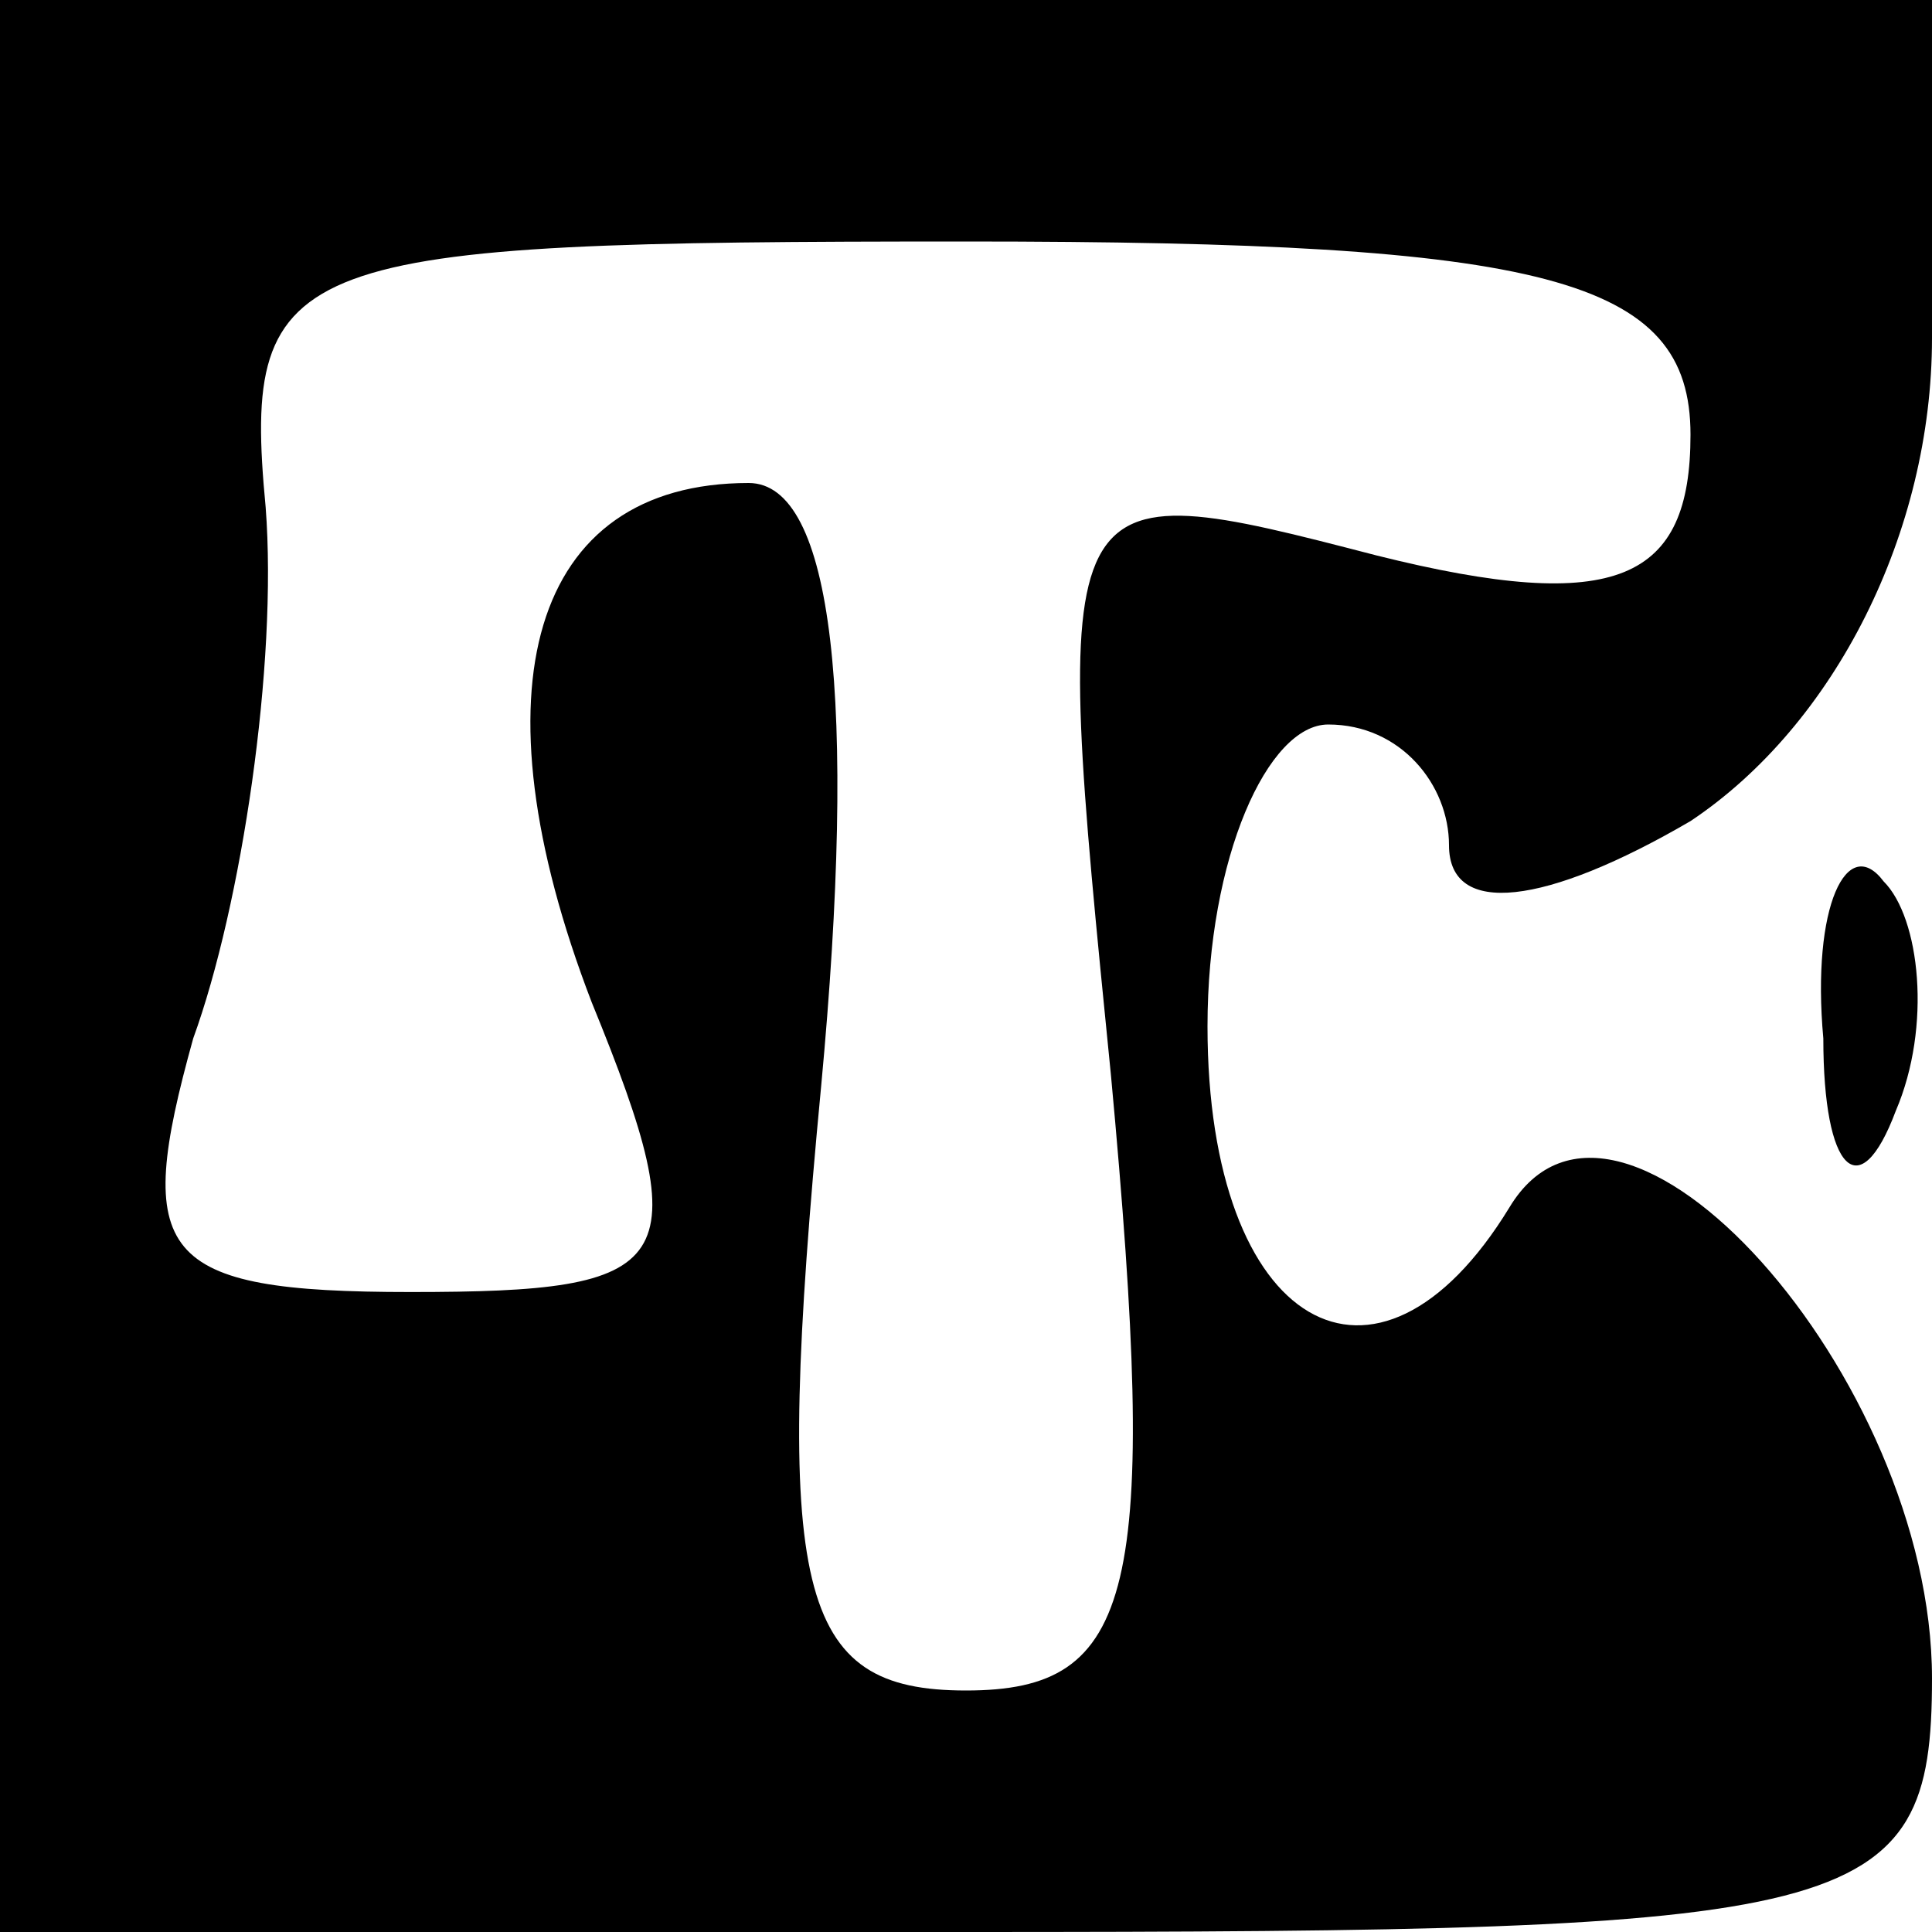
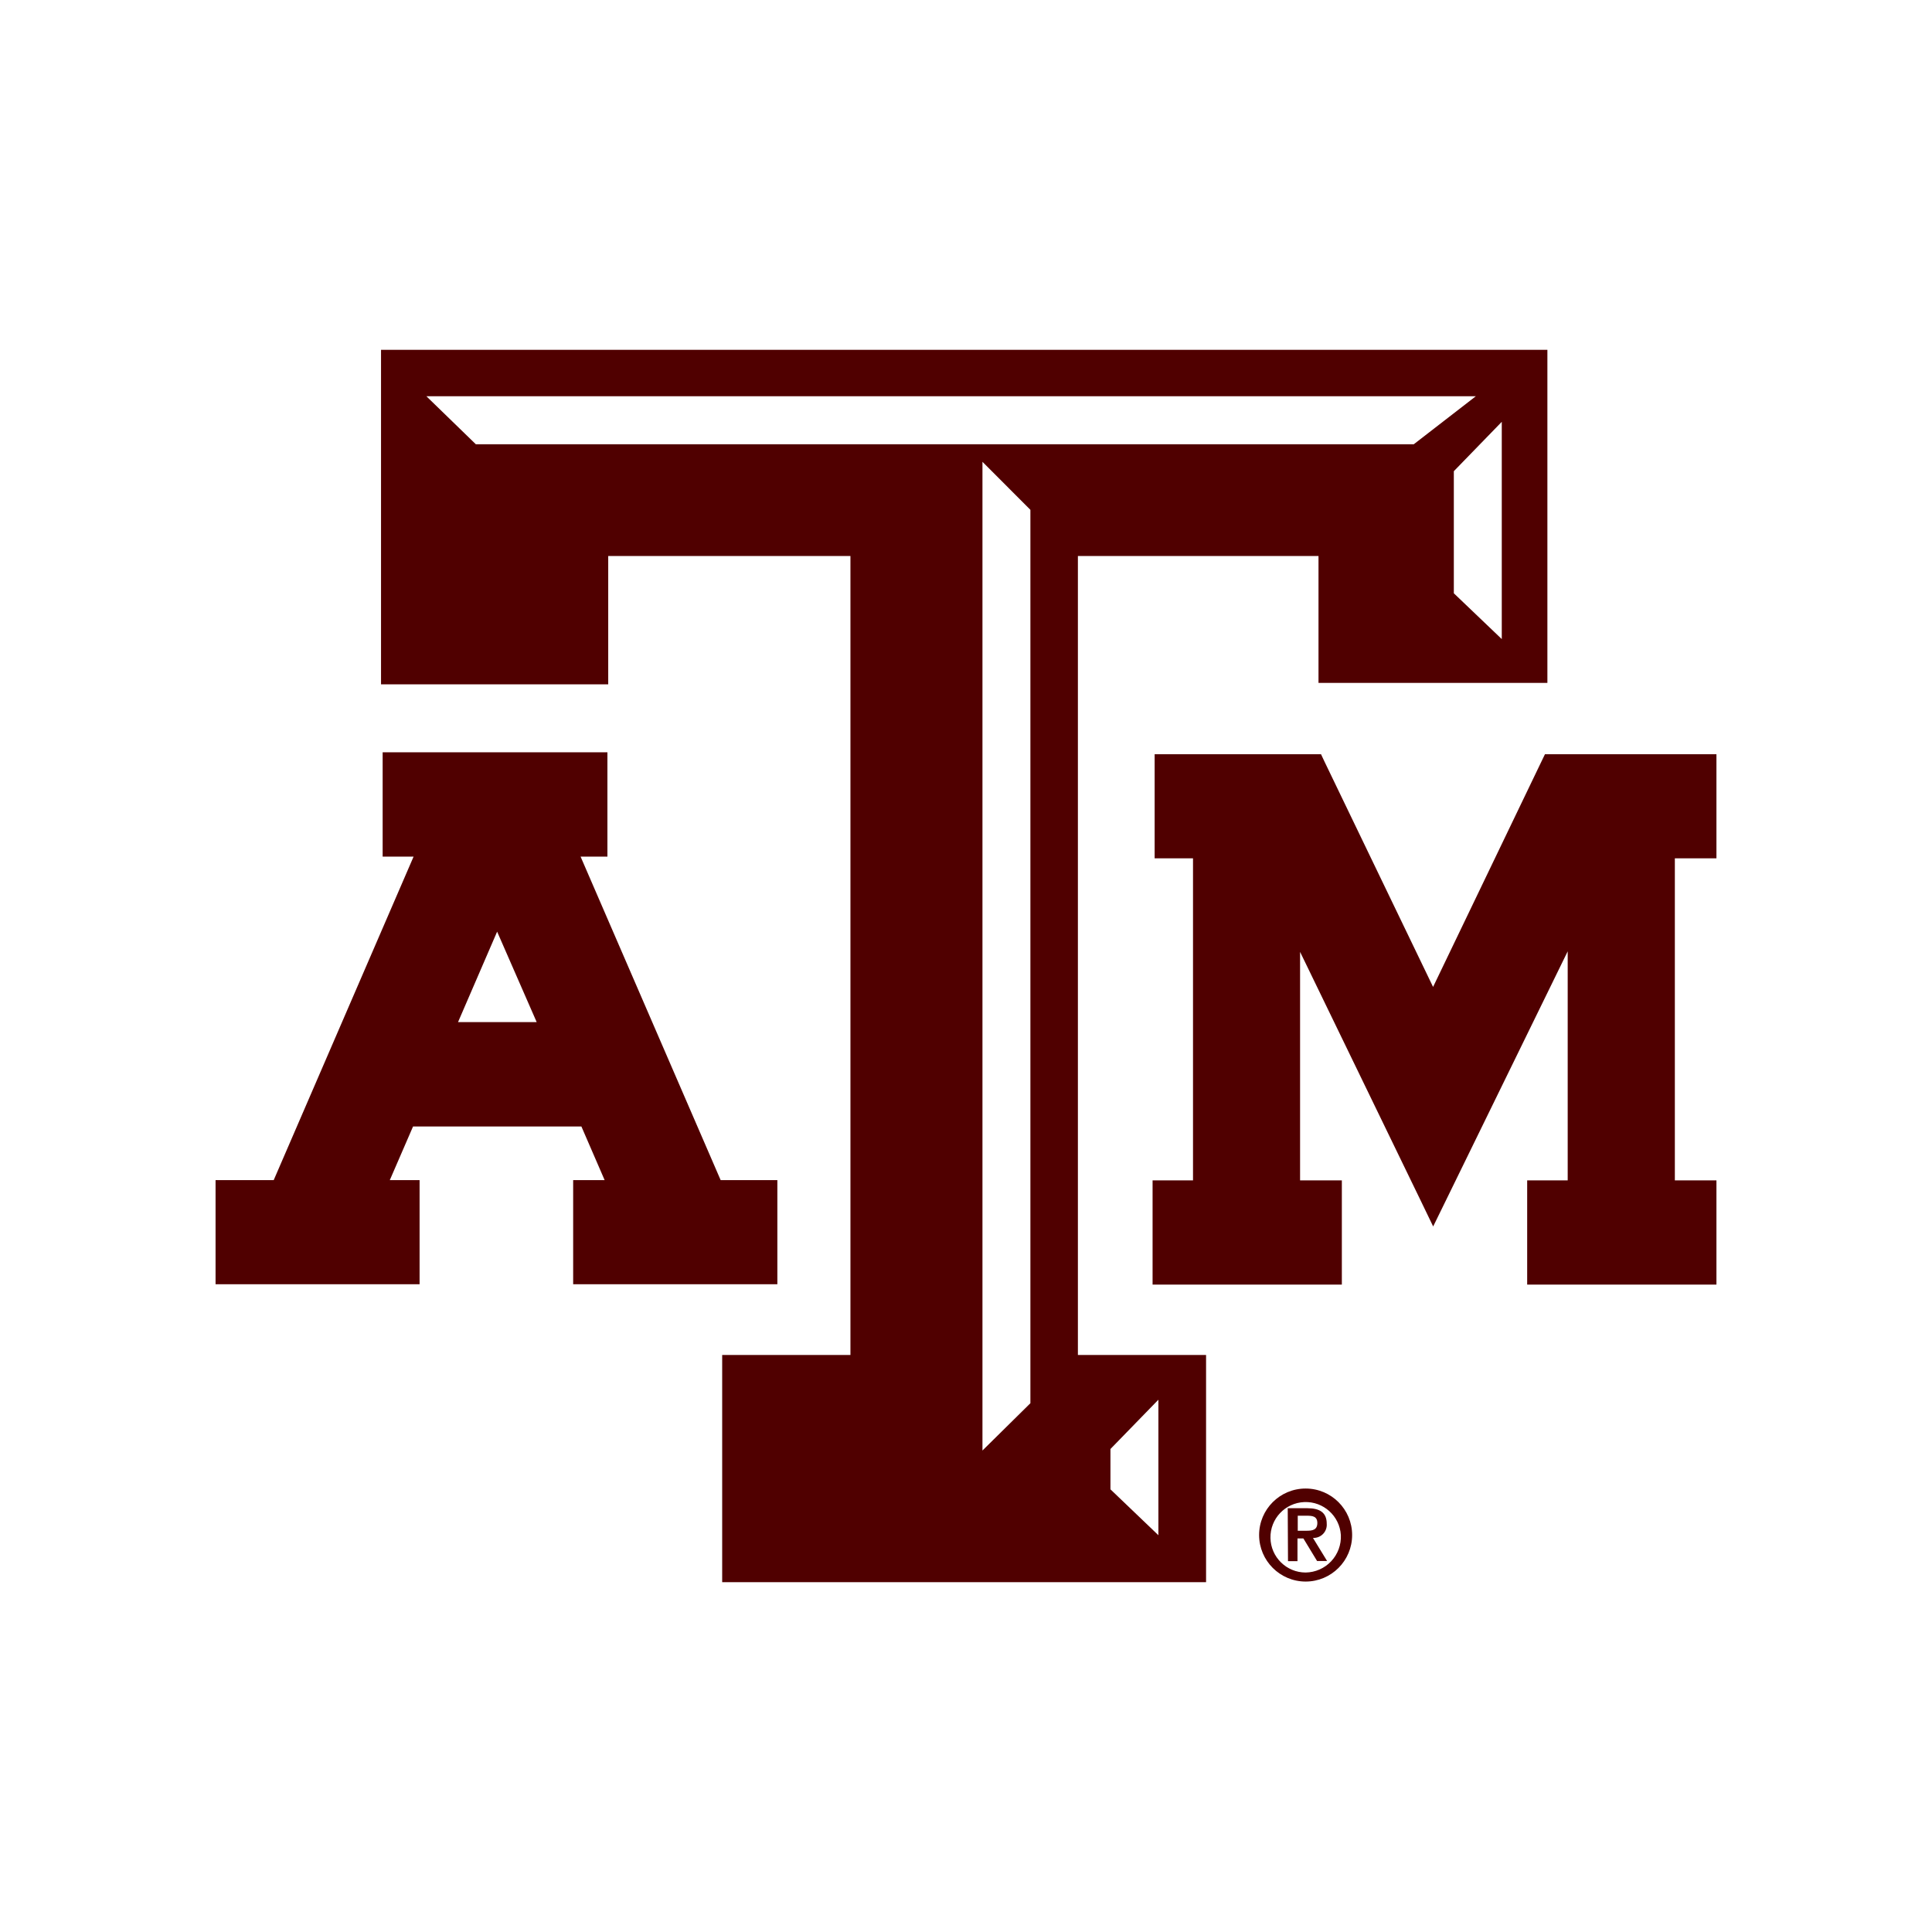
- <svg xmlns="http://www.w3.org/2000/svg" version="1.0" width="16pt" height="16pt" viewBox="0 0 16 16" preserveAspectRatio="xMidYMid meet">
-   <g transform="translate(0,16) scale(0.1,-0.1)" fill="#000000" stroke="none">
-     <path d="M0 80 l0 -80 80 0 c74 0 80 1 80 21 0 25 -26 54 -35 39 -11 -18 -25 -10 -25 15 0 14 5 25 10 25 6 0 10 -5 10 -10 0 -6 8 -5 20 2 12 8 20 24 20 40 l0 28 -80 0 -80 0 0 -80z m140 44 c0 -12 -6 -15 -26 -10 -27 7 -27 7 -22 -43 4 -43 2 -51 -12 -51 -14 0 -16 8 -12 50 3 32 1 50 -6 50 -18 0 -23 -17 -13 -43 9 -22 7 -24 -15 -24 -21 0 -23 3 -18 21 4 11 7 31 6 44 -2 21 2 22 58 22 48 0 60 -3 60 -16z" />
-     <path d="M151 74 c0 -11 3 -14 6 -6 3 7 2 16 -1 19 -3 4 -6 -2 -5 -13z" />
-   </g>
+ <svg xmlns="http://www.w3.org/2000/svg" version="1.1" id="Layer_1" data-name="Layer 1" x="0px" y="0px" width="216px" height="216px" viewBox="0 0 216 216">
+   <defs>
+     <style>.cls-1{fill:#500000;}</style>
+   </defs>
+   <polygon class="cls-1" points="190.36 84.32 173.7 84.32 172.73 84.32 172.31 85.19 160.22 110.34 148.1 85.19 147.69 84.32 146.72 84.32 130.63 84.32 129.09 84.32 129.09 85.85 129.09 94.43 129.09 95.96 130.63 95.96 133.38 95.96 133.38 131.97 130.4 131.97 128.86 131.97 128.86 133.51 128.86 142.08 128.86 143.62 130.4 143.62 148.48 143.62 150.02 143.62 150.02 142.08 150.02 133.51 150.02 131.97 148.48 131.97 145.35 131.97 145.35 106.42 158.86 134.28 160.23 137.12 161.62 134.28 175.27 106.36 175.27 131.97 172.28 131.97 170.74 131.97 170.74 133.51 170.74 142.08 170.74 143.62 172.28 143.62 190.36 143.62 191.9 143.62 191.9 142.08 191.9 133.51 191.9 131.97 190.36 131.97 187.25 131.97 187.25 95.96 190.36 95.96 191.9 95.96 191.9 94.43 191.9 85.85 191.9 84.32 190.36 84.32" />
+   <path class="cls-1" d="M85.37,131.94h-4.8L64.91,95.77h3V84.11H42.78V95.77h3.46L30.6,131.94H24.1v11.64H46.91V131.94H43.58l2.6-6H65l2.6,6H64.08v11.64H86.91V131.94ZM60,114.27H51.21l4.37-10.11Z" />
+   <path class="cls-1" d="M171.23,39.11H42.6v37.4H68V62.16H95.08v89.33H80.74v25.4h54.1v-25.4H120.51V62.16h26.9V76.35H173V39.11h-1.75ZM124.15,162l5.36-5.51v15.15l-5.36-5.13Zm-8.95-5.12-5.36,5.29V51.63L115.2,57Zm-62-107.21-5.53-5.37H165l-6.94,5.37Zm114.7,21.78-5.36-5.12V52.68l5.36-5.52Z" />
+   <path class="cls-1" d="M140.77,171.62a5.2,5.2,0,1,1,5.2,5.2A5.21,5.21,0,0,1,140.77,171.62Zm9.14,0a3.94,3.94,0,1,0-3.94,4.19A4,4,0,0,0,149.91,171.62Zm-5.94-3h2.19c1.41,0,2.17.5,2.17,1.73a1.47,1.47,0,0,1-1.54,1.59l1.58,2.58h-1.12L145.72,172h-.66v2.54H144Zm1.1,2.52h1c.65,0,1.21-.08,1.21-.87s-.63-.81-1.19-.81h-1v1.68Z" />
</svg>
